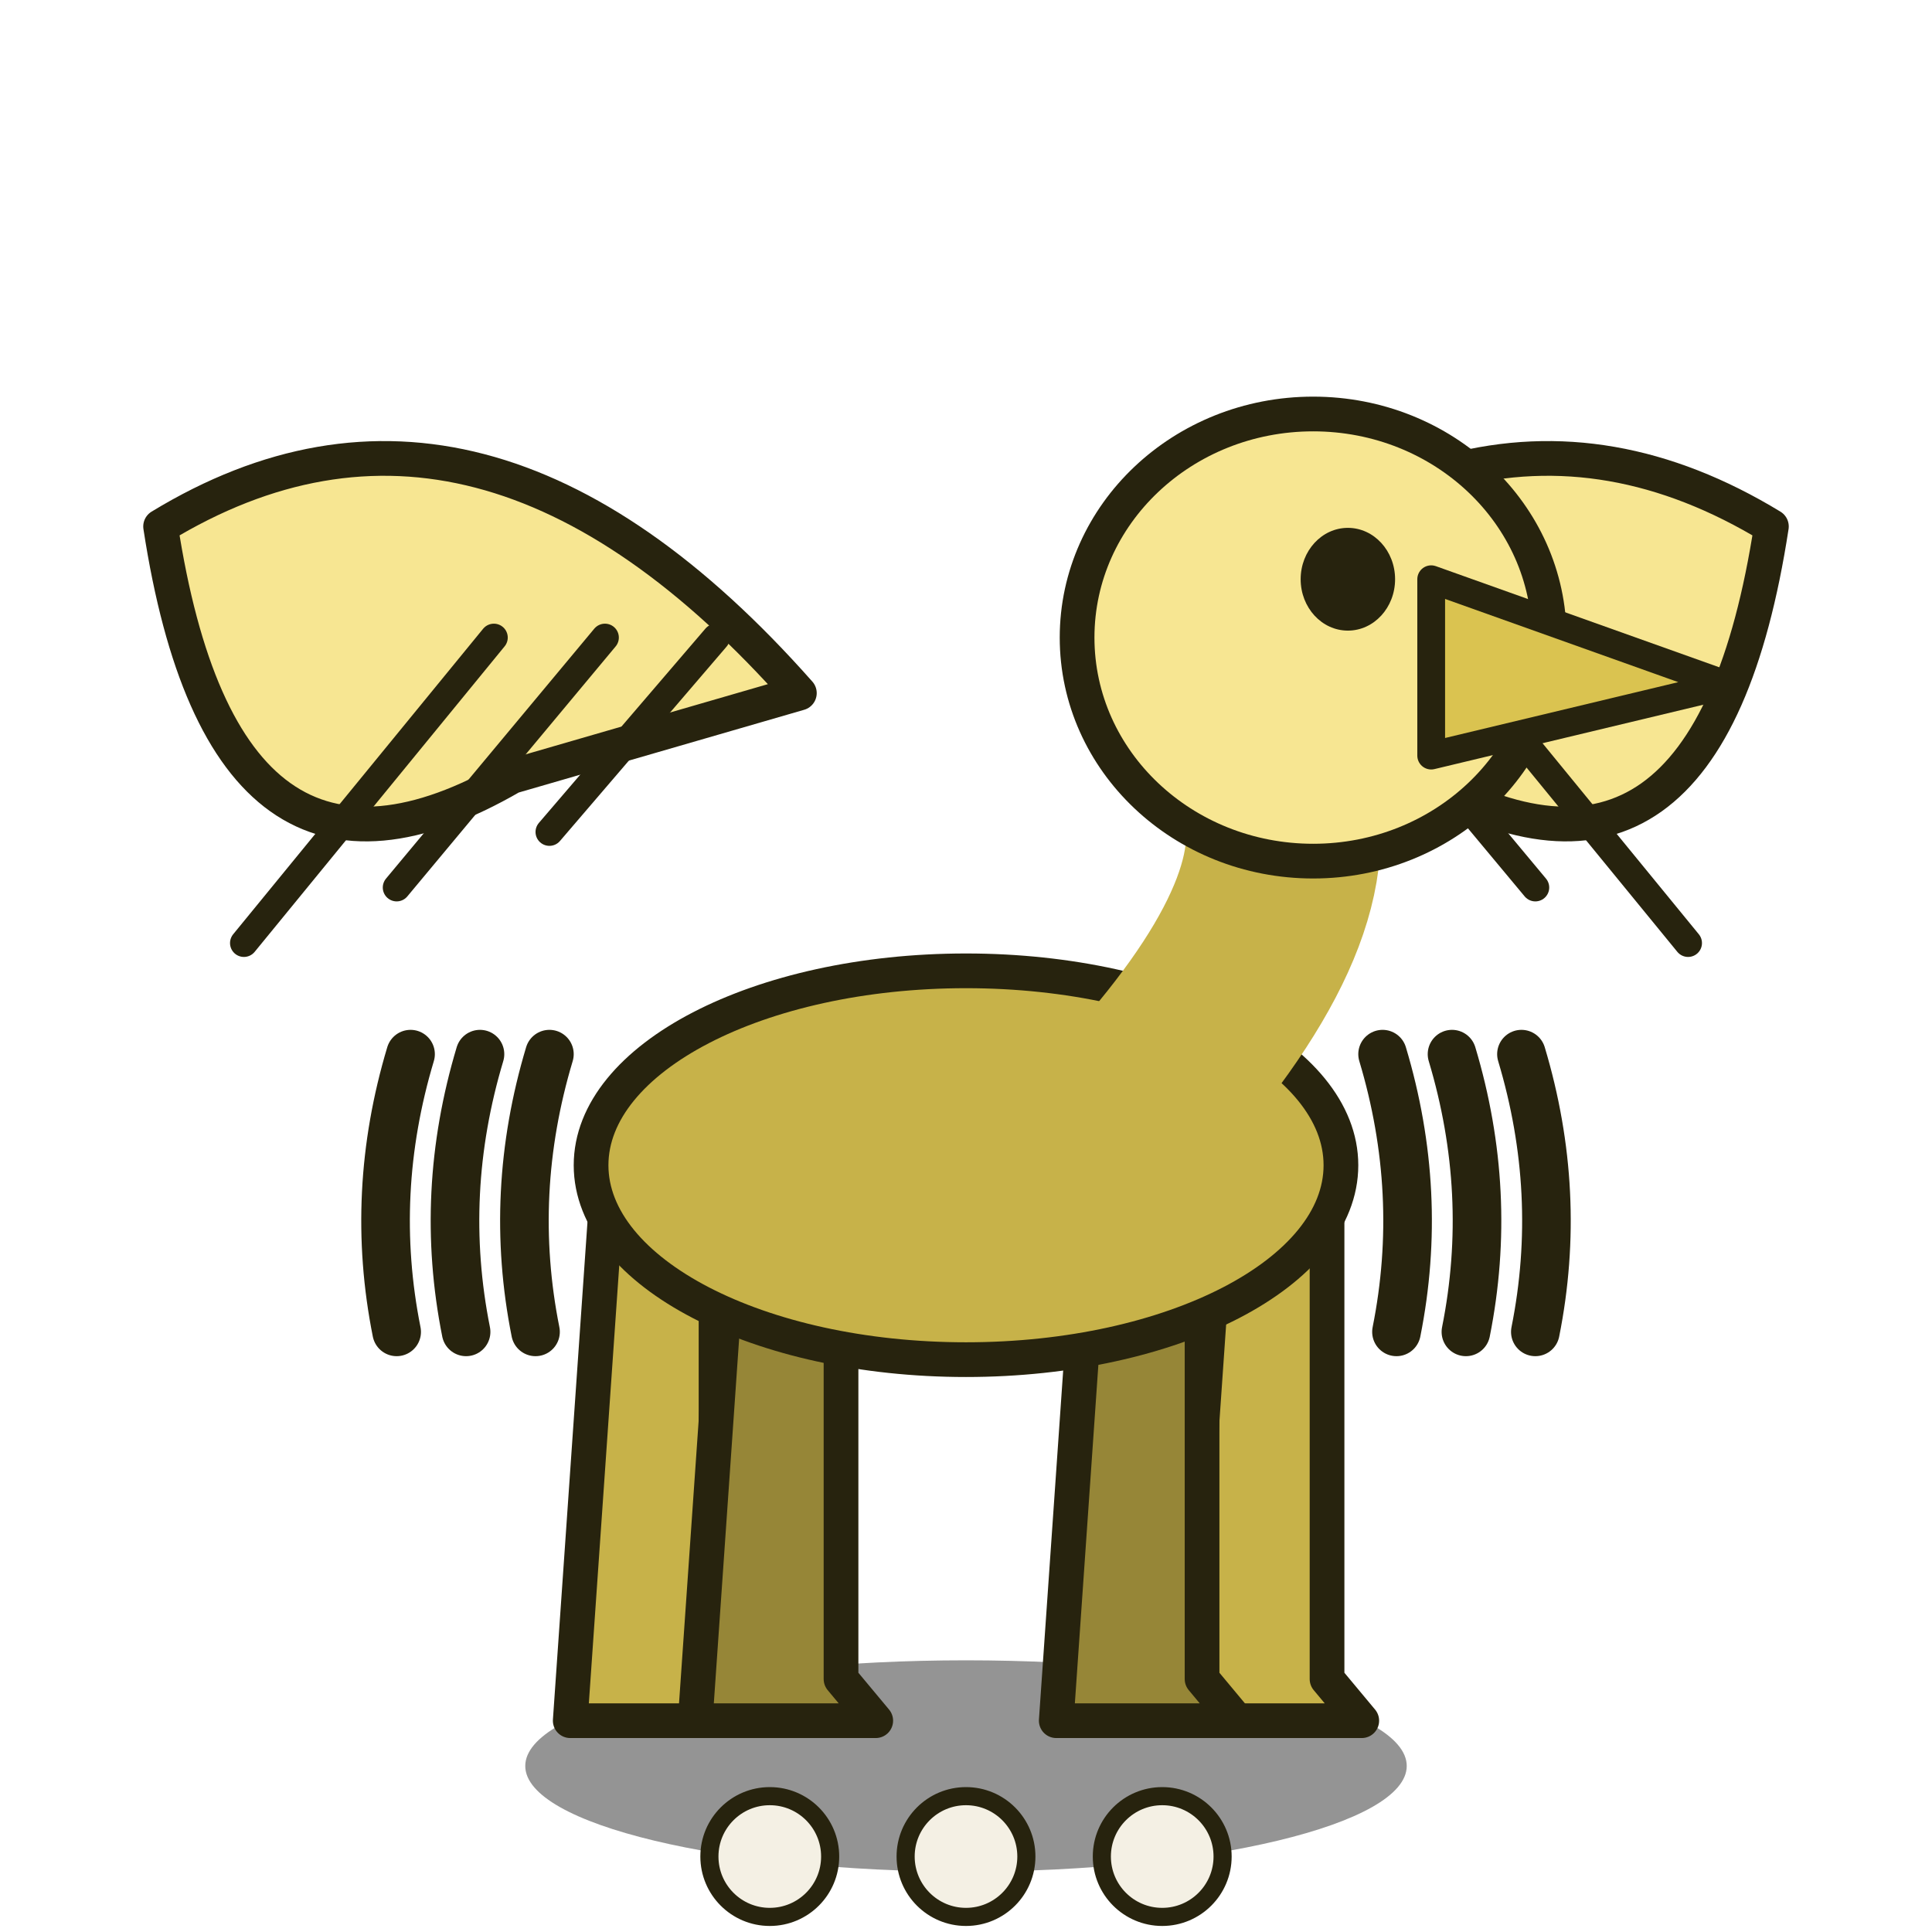
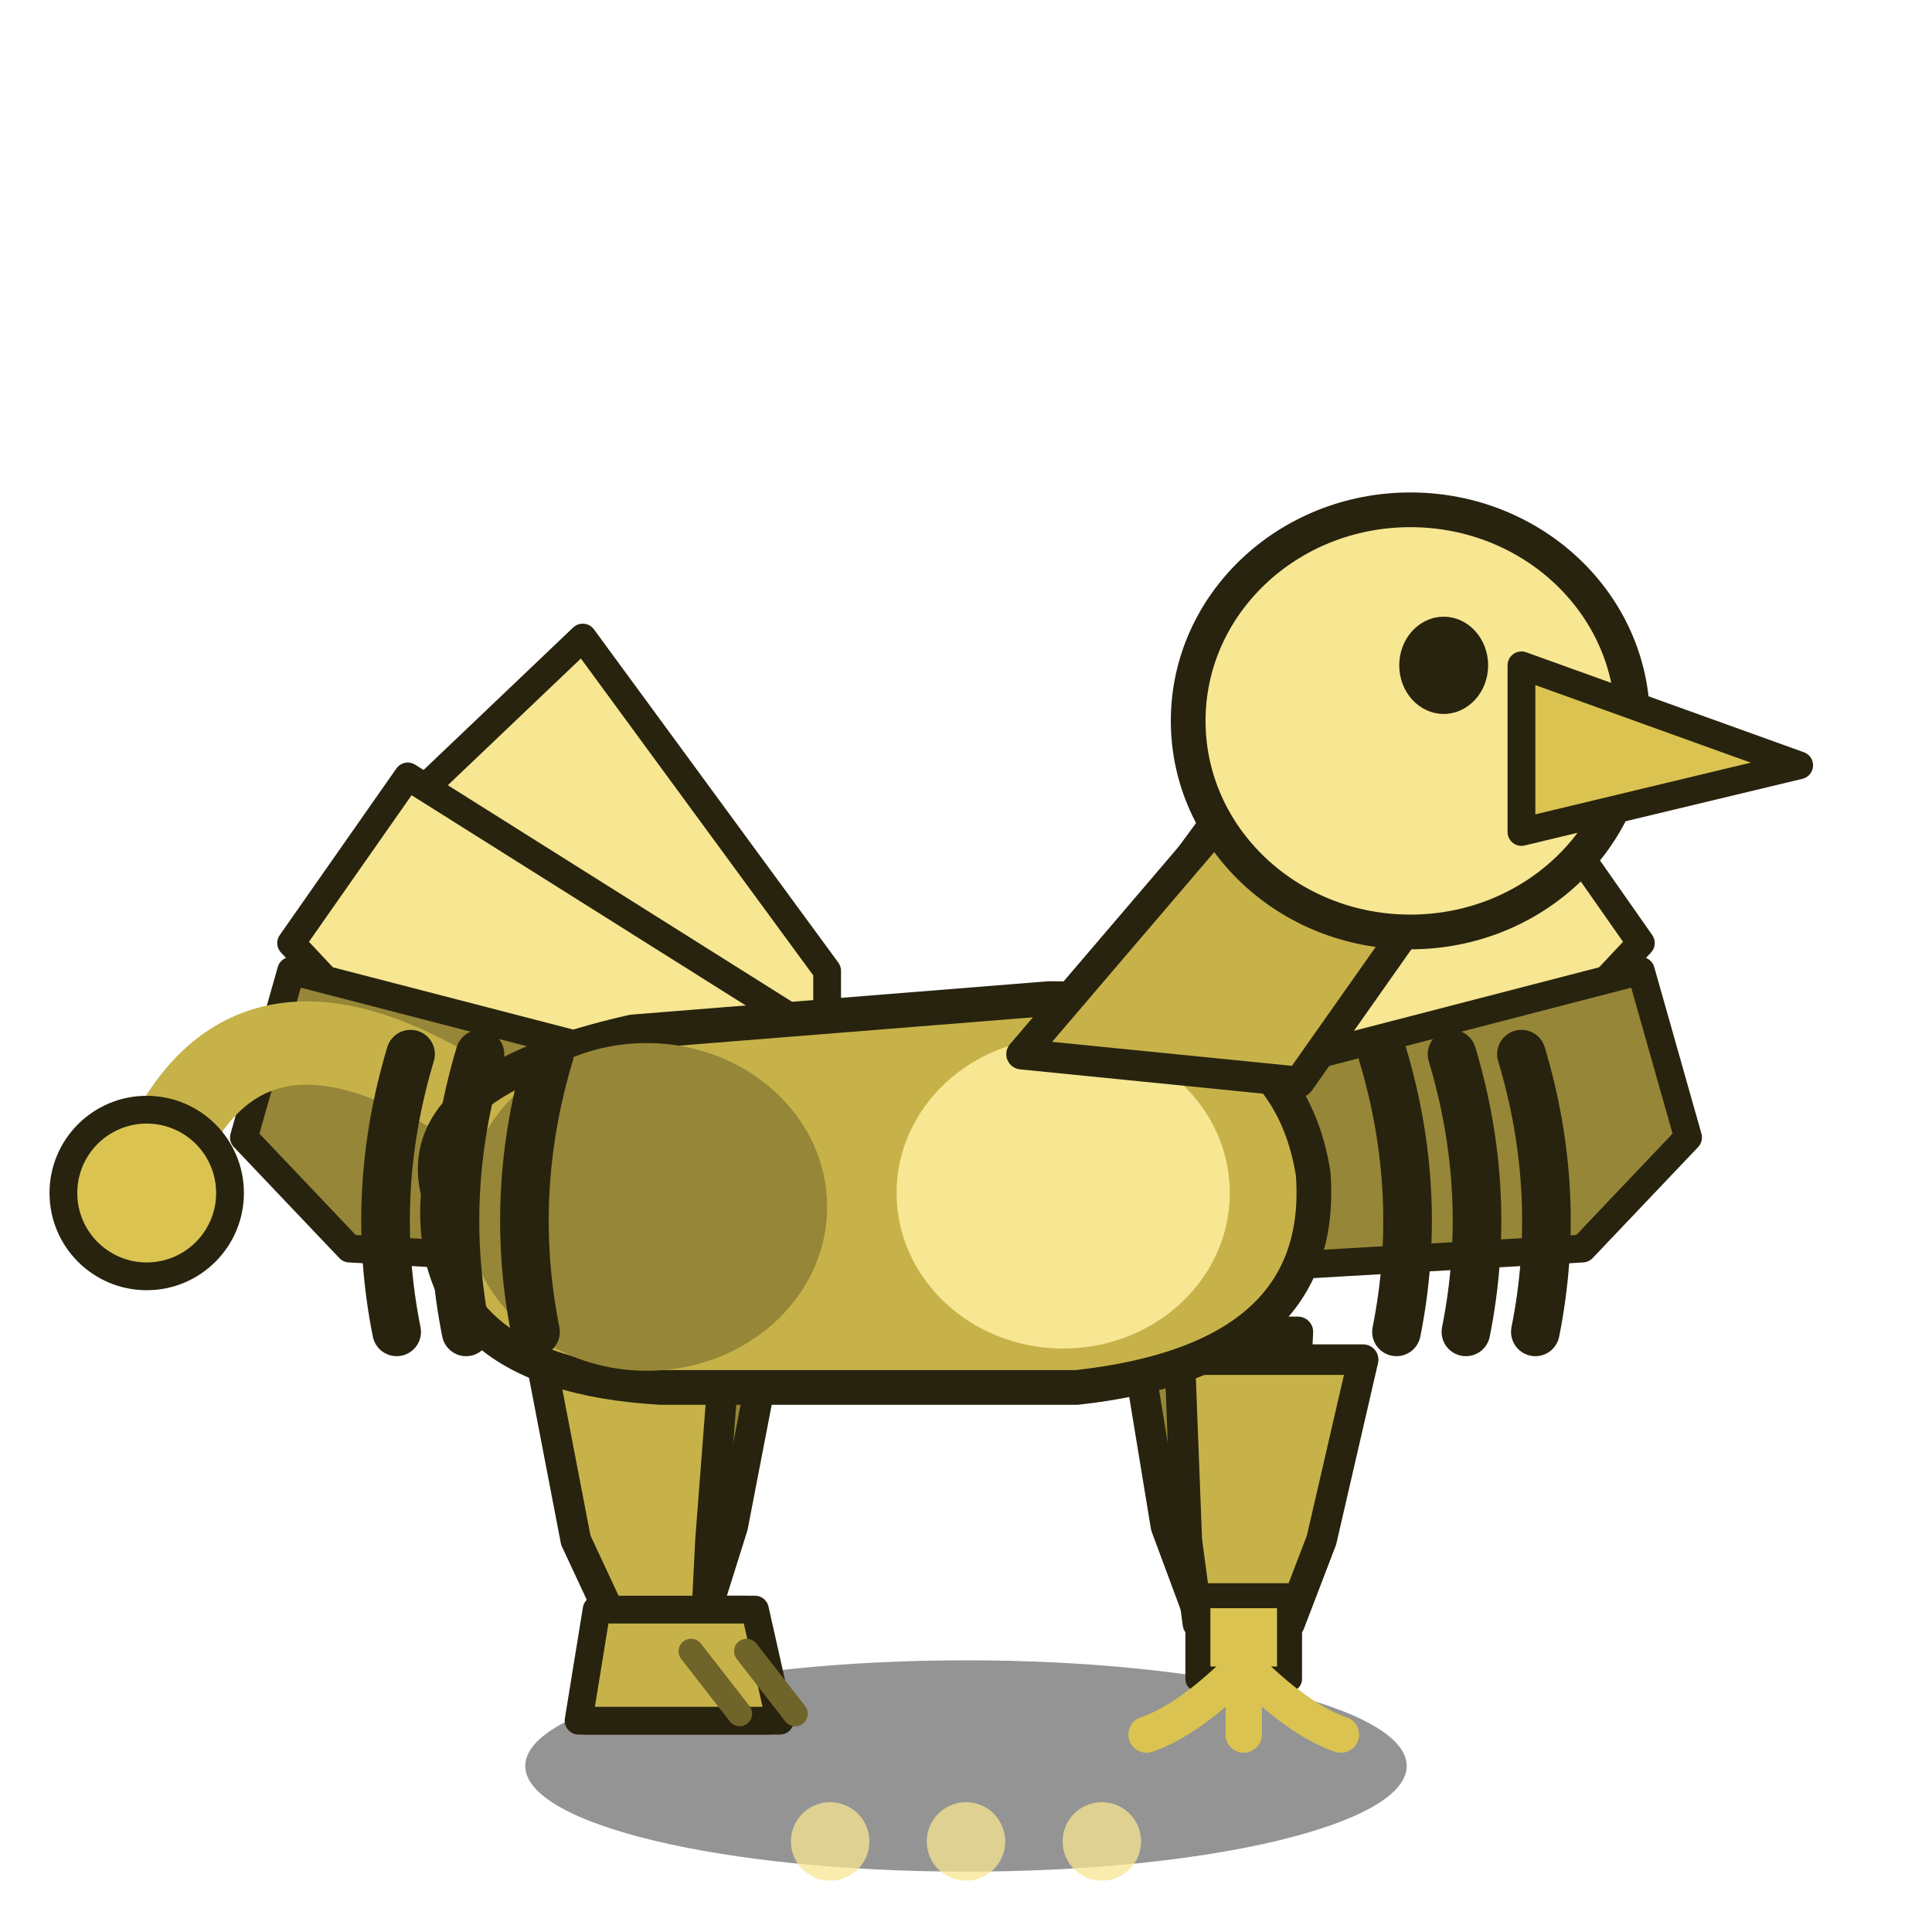
<svg xmlns="http://www.w3.org/2000/svg" viewBox="0 0 128 128" width="128" height="128">
  <ellipse cx="64.0" cy="117.0" rx="29.2" ry="7" fill="#000" opacity="0.42" />
  <g transform="translate(64.0,114.0) scale(0.92) translate(-64.0,-114.0)">
-     <path d="M 52.0 40.0 q -23.0 -26.0 -46.0 -12.0 q 4.6 30.0 25.3 18.0 Z" fill="#f7e692" stroke="#27230e" stroke-width="2.5" stroke-linejoin="round" stroke-linecap="round" />
-     <path d="M 46.0 36.0 L 34.0 50.0" fill="none" stroke="#27230e" stroke-width="2.0" stroke-linecap="round" stroke-linejoin="round" />
-     <path d="M 38.0 36.0 L 23.0 54.0" fill="none" stroke="#27230e" stroke-width="2.0" stroke-linecap="round" stroke-linejoin="round" />
-     <path d="M 30.0 36.0 L 12.0 58.0" fill="none" stroke="#27230e" stroke-width="2.0" stroke-linecap="round" stroke-linejoin="round" />
-     <path d="M 76.0 40.0 q 23.0 -26.0 46.0 -12.0 q -4.6 30.0 -25.3 18.0 Z" fill="#f7e692" stroke="#27230e" stroke-width="2.5" stroke-linejoin="round" stroke-linecap="round" />
-     <path d="M 82.0 36.0 L 94.0 50.0" fill="none" stroke="#27230e" stroke-width="2.0" stroke-linecap="round" stroke-linejoin="round" />
-     <path d="M 90.0 36.0 L 105.0 54.0" fill="none" stroke="#27230e" stroke-width="2.0" stroke-linecap="round" stroke-linejoin="round" />
-     <path d="M 98.0 36.0 L 116.0 58.0" fill="none" stroke="#27230e" stroke-width="2.0" stroke-linecap="round" stroke-linejoin="round" />
-     <polygon points="38.0,78.0 46.0,78.0 46.0,111.0 48.5,114.0 35.5,114.0" fill="#c7b249" stroke="#27230e" stroke-width="2.5" stroke-linejoin="round" />
-     <polygon points="82.0,78.0 90.0,78.0 90.0,111.0 92.5,114.0 79.5,114.0" fill="#c7b249" stroke="#27230e" stroke-width="2.5" stroke-linejoin="round" />
-     <polygon points="47.0,78.0 55.0,78.0 55.0,111.0 57.5,114.0 44.5,114.0" fill="#968637" stroke="#27230e" stroke-width="2.5" stroke-linejoin="round" />
-     <polygon points="73.0,78.0 81.0,78.0 81.0,111.0 83.5,114.0 70.5,114.0" fill="#968637" stroke="#27230e" stroke-width="2.5" stroke-linejoin="round" />
-     <ellipse cx="64.0" cy="74.0" rx="27.0" ry="14.0" fill="#c7b249" stroke="#27230e" stroke-width="2.5" />
-     <path d="M 77.5 68.4 Q 89.7 54.4 86.0 46.0" fill="none" stroke="#c7b249" stroke-width="14.0" stroke-linecap="round" stroke-linejoin="round" />
-     <ellipse cx="89.0" cy="36.0" rx="17.0" ry="16.1" fill="#f7e692" stroke="#27230e" stroke-width="2.5" />
-     <polygon points="97.5,31.8 118.8,39.4 97.5,44.5" fill="#dac350" stroke="#27230e" stroke-width="2.0" stroke-linejoin="round" />
-     <ellipse cx="91.5" cy="31.8" rx="3.4" ry="3.7" fill="#27230e" />
+     <polygon points="54.0,60.0 36.4,36.0 23.8,48.0 31.3,56.0 54.0,72.0" fill="#f7e692" stroke="#27230e" stroke-width="2.0" stroke-linejoin="round" />
+     <polygon points="54.0,65.0 23.8,46.0 15.4,58.0 22.9,66.0 54.0,77.0" fill="#f7e692" stroke="#27230e" stroke-width="2.0" stroke-linejoin="round" />
+     <polygon points="54.0,70.0 15.4,60.0 12.0,72.0 19.6,80.0 54.0,82.0" fill="#968637" stroke="#27230e" stroke-width="2.0" stroke-linejoin="round" />
+     <polygon points="74.0,60.0 91.6,36.0 104.2,48.0 96.7,56.0 74.0,72.0" fill="#f7e692" stroke="#27230e" stroke-width="2.0" stroke-linejoin="round" />
+     <polygon points="74.0,65.0 104.2,46.0 112.6,58.0 105.1,66.0 74.0,77.0" fill="#f7e692" stroke="#27230e" stroke-width="2.0" stroke-linejoin="round" />
+     <polygon points="74.0,70.0 112.6,60.0 116.0,72.0 108.4,80.0 74.0,82.0" fill="#968637" stroke="#27230e" stroke-width="2.0" stroke-linejoin="round" />
+     <polygon points="38.1,86.0 49.9,86.0 47.2,100.0 45.0,107.0 39.0,107.0 38.4,100.0" fill="#968637" stroke="#27230e" stroke-width="2.2" stroke-linejoin="round" />
+     <polygon points="37.8,106.0 48.1,106.0 49.7,114.0 36.7,114.0" fill="#968637" stroke="#27230e" stroke-width="2.0" stroke-linejoin="round" />
+     <path d="M 44.0 109.0 l 3.5 4.5" fill="none" stroke="#6f6429" stroke-width="1.8" stroke-linecap="round" stroke-linejoin="round" />
+     <path d="M 48.0 109.0 l 3.5 4.5" fill="none" stroke="#6f6429" stroke-width="1.8" stroke-linecap="round" stroke-linejoin="round" />
+     <polygon points="76.1,86.0 87.9,86.0 87.2,100.0 87.0,107.0 81.0,107.0 78.4,100.0" fill="#968637" stroke="#27230e" stroke-width="2.2" stroke-linejoin="round" />
+     <polygon points="81.0,105.0 87.0,105.0 87.0,111.0 81.0,111.0" fill="#dac350" stroke="#27230e" stroke-width="1.8" stroke-linejoin="round" />
+     <path d="M 84.0 110.0 q -4.0 4 -7.0 5" fill="none" stroke="#dac350" stroke-width="2.6" stroke-linecap="round" stroke-linejoin="round" />
+     <path d="M 84.0 110.0 q 0.0 4 0.0 5" fill="none" stroke="#dac350" stroke-width="2.6" stroke-linecap="round" stroke-linejoin="round" />
+     <path d="M 84.0 110.0 q 4.0 4 7.0 5" fill="none" stroke="#dac350" stroke-width="2.6" stroke-linecap="round" stroke-linejoin="round" />
+     <polygon points="33.4,88.0 46.6,88.0 45.6,101.0 45.3,107.0 38.7,107.0 35.9,101.0" fill="#c7b249" stroke="#27230e" stroke-width="2.2" stroke-linejoin="round" />
+     <polygon points="37.4,106.0 48.8,106.0 50.6,114.0 36.1,114.0" fill="#c7b249" stroke="#27230e" stroke-width="2.0" stroke-linejoin="round" />
+     <path d="M 44.2 109.0 l 3.5 4.5" fill="none" stroke="#6f6429" stroke-width="1.8" stroke-linecap="round" stroke-linejoin="round" />
+     <path d="M 48.2 109.0 l 3.5 4.5" fill="none" stroke="#6f6429" stroke-width="1.8" stroke-linecap="round" stroke-linejoin="round" />
+     <polygon points="79.4,88.0 92.6,88.0 89.6,101.0 87.3,107.0 80.7,107.0 79.9,101.0" fill="#c7b249" stroke="#27230e" stroke-width="2.2" stroke-linejoin="round" />
+     <polygon points="80.7,105.0 87.3,105.0 87.3,111.0 80.7,111.0" fill="#dac350" stroke="#27230e" stroke-width="1.8" stroke-linejoin="round" />
+     <path d="M 84.0 110.0 q -4.0 4 -7.0 5" fill="none" stroke="#dac350" stroke-width="2.6" stroke-linecap="round" stroke-linejoin="round" />
+     <path d="M 84.0 110.0 q 0.0 4 0.0 5" fill="none" stroke="#dac350" stroke-width="2.6" stroke-linecap="round" stroke-linejoin="round" />
+     <path d="M 84.0 110.0 q 4.0 4 7.0 5" fill="none" stroke="#dac350" stroke-width="2.6" stroke-linecap="round" stroke-linejoin="round" />
+     <path d="M 29.0 70.0 q -18.0 -12 -24.0 6" fill="none" stroke="#c7b249" stroke-width="6.0" stroke-linecap="round" stroke-linejoin="round" />
+     <ellipse cx="5.0" cy="76.0" rx="6.0" ry="6.0" fill="#dac350" stroke="#27230e" stroke-width="2.0" />
+     <path d="M 26.0 76.0 Q 24.0 68.0 40.0 64.4 L 70.0 62.0 Q 87.0 62.0 89.0 74.6 Q 90.0 88.0 72.0 90.0 L 42.0 90.0 Q 25.0 89.0 26.0 76.0 Z" fill="#c7b249" stroke="#27230e" stroke-width="2.5" stroke-linejoin="round" stroke-linecap="round" />
+     <ellipse cx="41.0" cy="77.0" rx="13.0" ry="11.8" fill="#968637" />
+     <ellipse cx="71.0" cy="76.0" rx="12.0" ry="11.2" fill="#f7e692" />
+     <polygon points="68.0,66.0 88.0,68.0 103.5,46.0 88.5,42.0" fill="#c7b249" stroke="#27230e" stroke-width="2.2" stroke-linejoin="round" />
+     <ellipse cx="96.0" cy="42.0" rx="16.0" ry="15.2" fill="#f7e692" stroke="#27230e" stroke-width="2.5" />
+     <polygon points="104.0,38.0 124.0,45.2 104.0,50.0" fill="#dac350" stroke="#27230e" stroke-width="2.0" stroke-linejoin="round" />
+     <ellipse cx="98.4" cy="38.0" rx="3.2" ry="3.5" fill="#27230e" />
    <path d="M 34.0 66 q -3.0 10 -1.0 20" fill="none" stroke="#27230e" stroke-width="3.5" stroke-linejoin="round" stroke-linecap="round" />
    <path d="M 29.0 66 q -3.0 10 -1.0 20" fill="none" stroke="#27230e" stroke-width="3.5" stroke-linejoin="round" stroke-linecap="round" />
    <path d="M 24.0 66 q -3.0 10 -1.0 20" fill="none" stroke="#27230e" stroke-width="3.5" stroke-linejoin="round" stroke-linecap="round" />
    <path d="M 94.0 66 q 3.0 10 1.0 20" fill="none" stroke="#27230e" stroke-width="3.5" stroke-linejoin="round" stroke-linecap="round" />
    <path d="M 99.0 66 q 3.0 10 1.0 20" fill="none" stroke="#27230e" stroke-width="3.5" stroke-linejoin="round" stroke-linecap="round" />
    <path d="M 104.0 66 q 3.0 10 1.0 20" fill="none" stroke="#27230e" stroke-width="3.5" stroke-linejoin="round" stroke-linecap="round" />
  </g>
-   <circle cx="51.0" cy="123.0" r="4.0" fill="#f4f0e4" stroke="#27230e" stroke-width="1.2" />
-   <circle cx="64.0" cy="123.0" r="4.0" fill="#f4f0e4" stroke="#27230e" stroke-width="1.2" />
-   <circle cx="77.0" cy="123.0" r="4.0" fill="#f4f0e4" stroke="#27230e" stroke-width="1.2" />
+   <circle cx="55.0" cy="122.0" r="2.6" fill="#f7e692" opacity="0.75" />
+   <circle cx="64.0" cy="122.0" r="2.6" fill="#f7e692" opacity="0.75" />
+   <circle cx="73.0" cy="122.0" r="2.6" fill="#f7e692" opacity="0.75" />
</svg>
